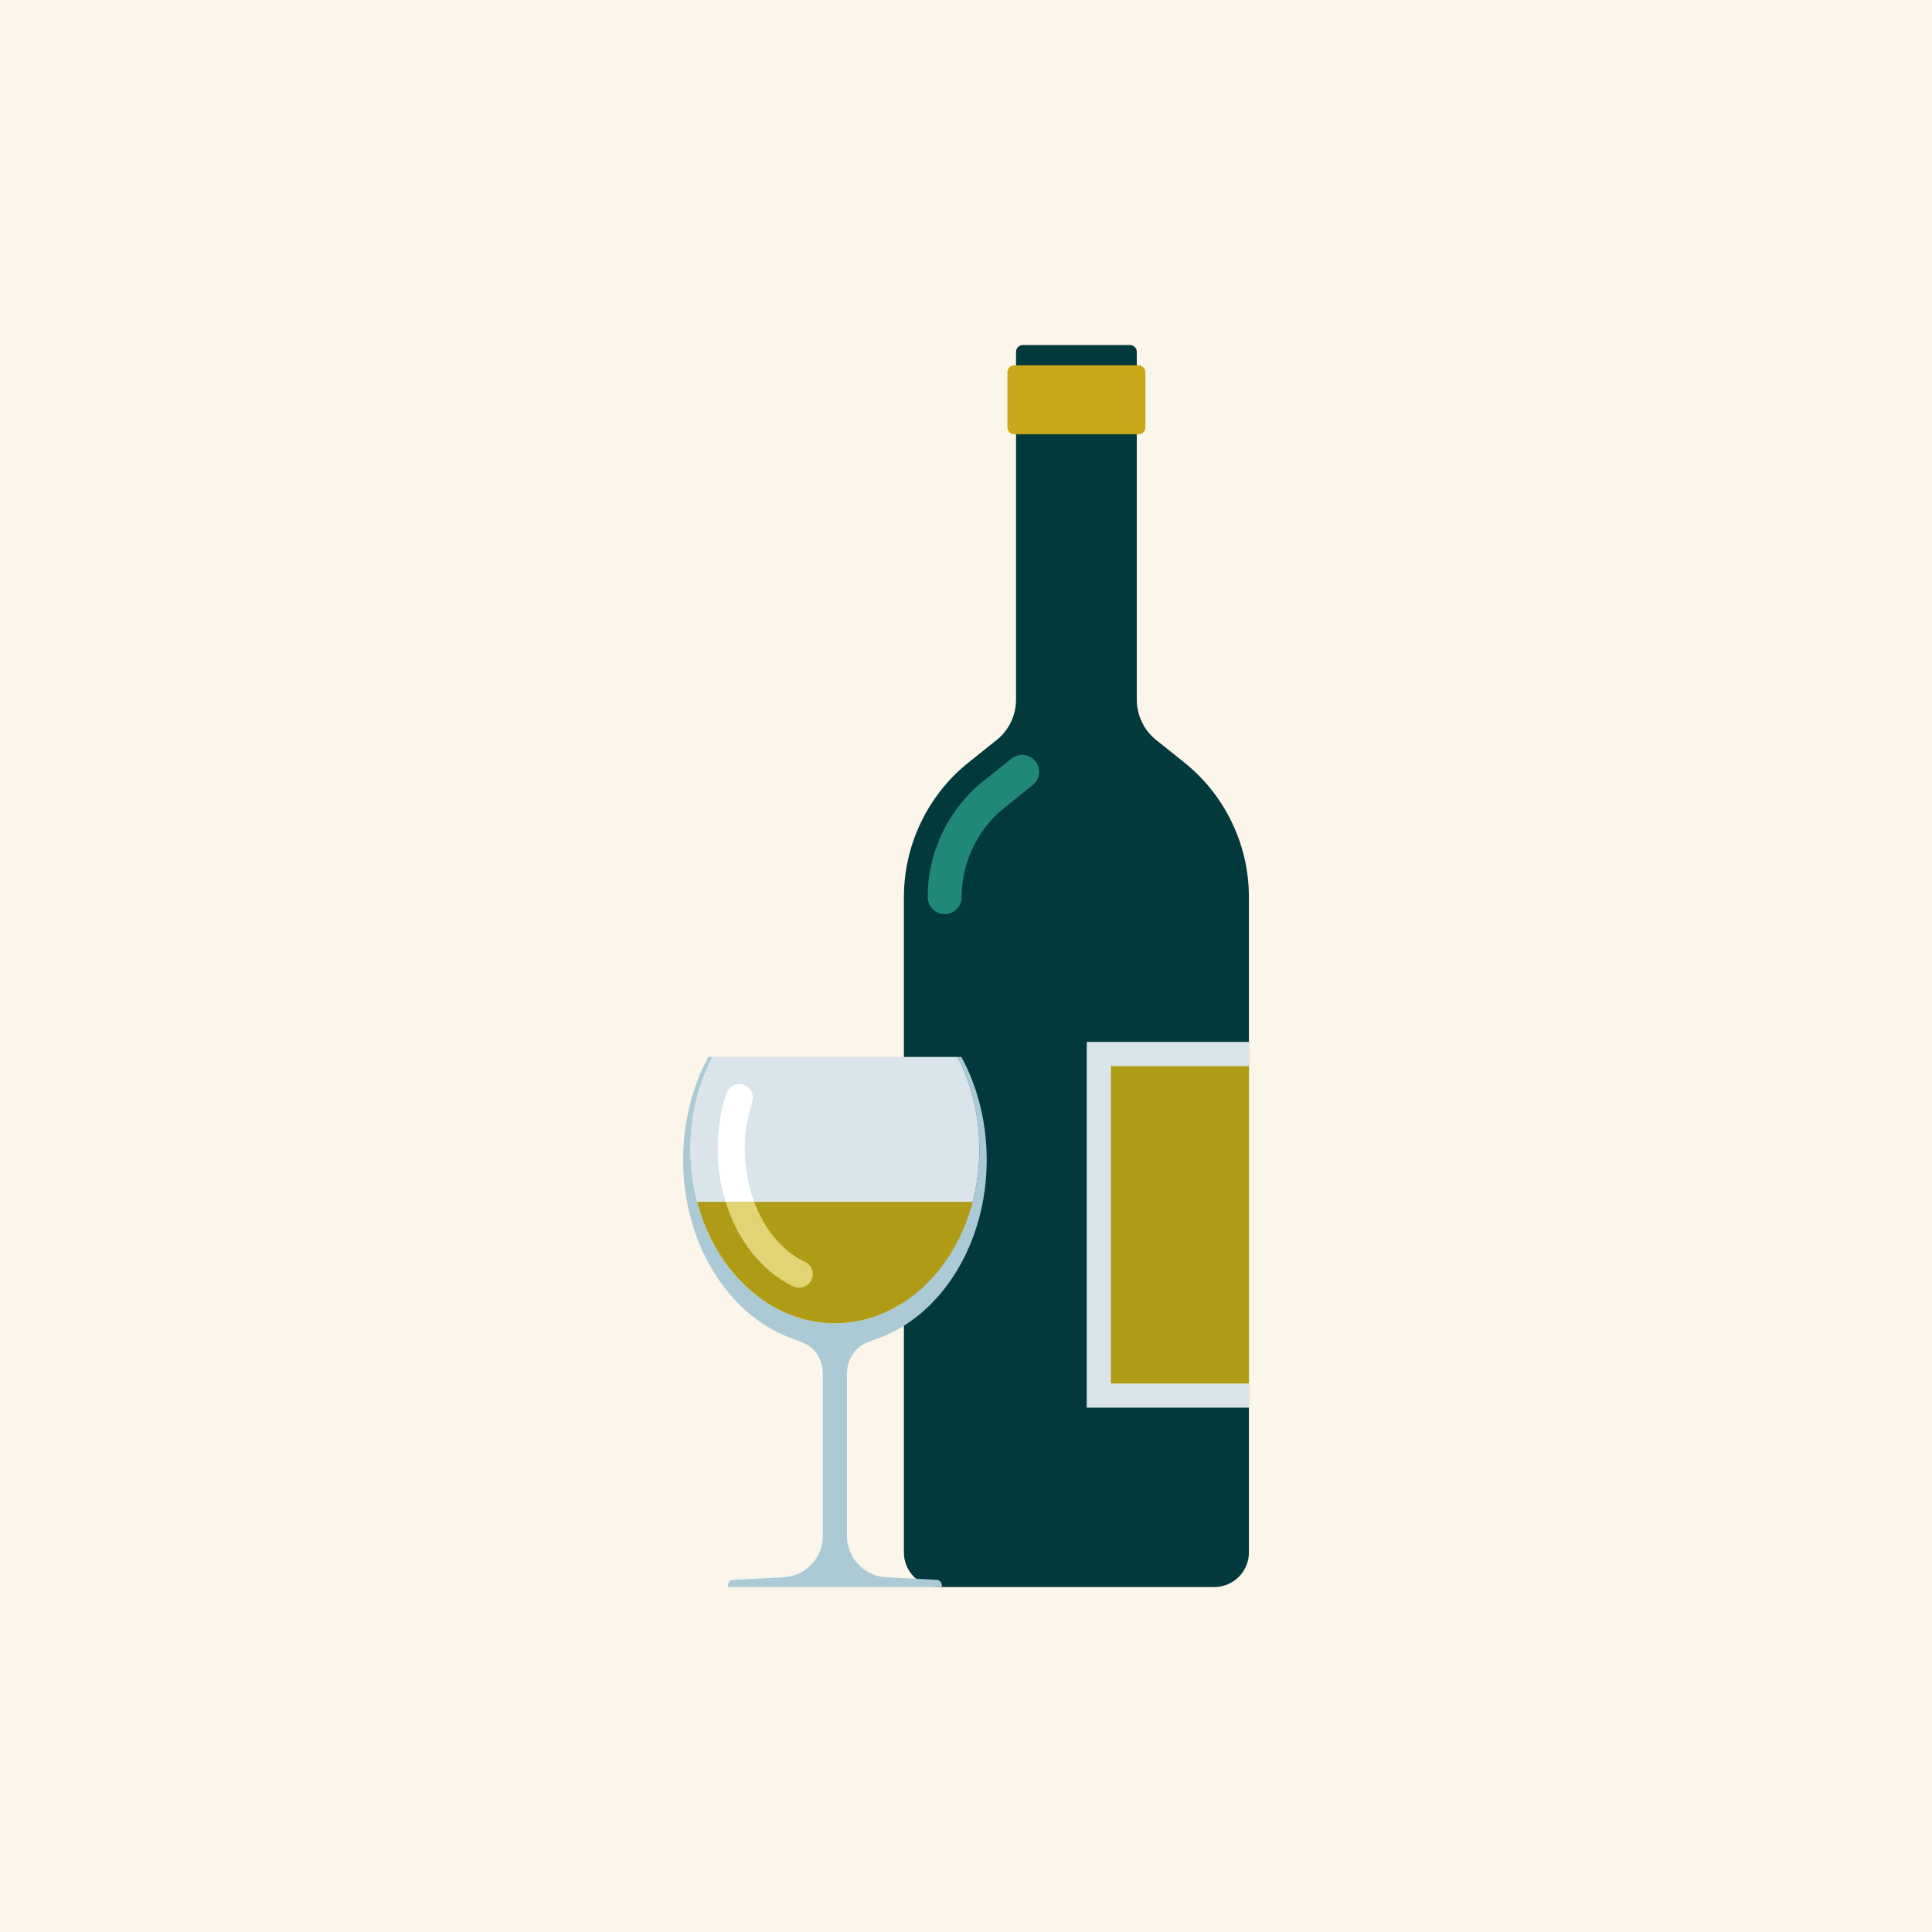
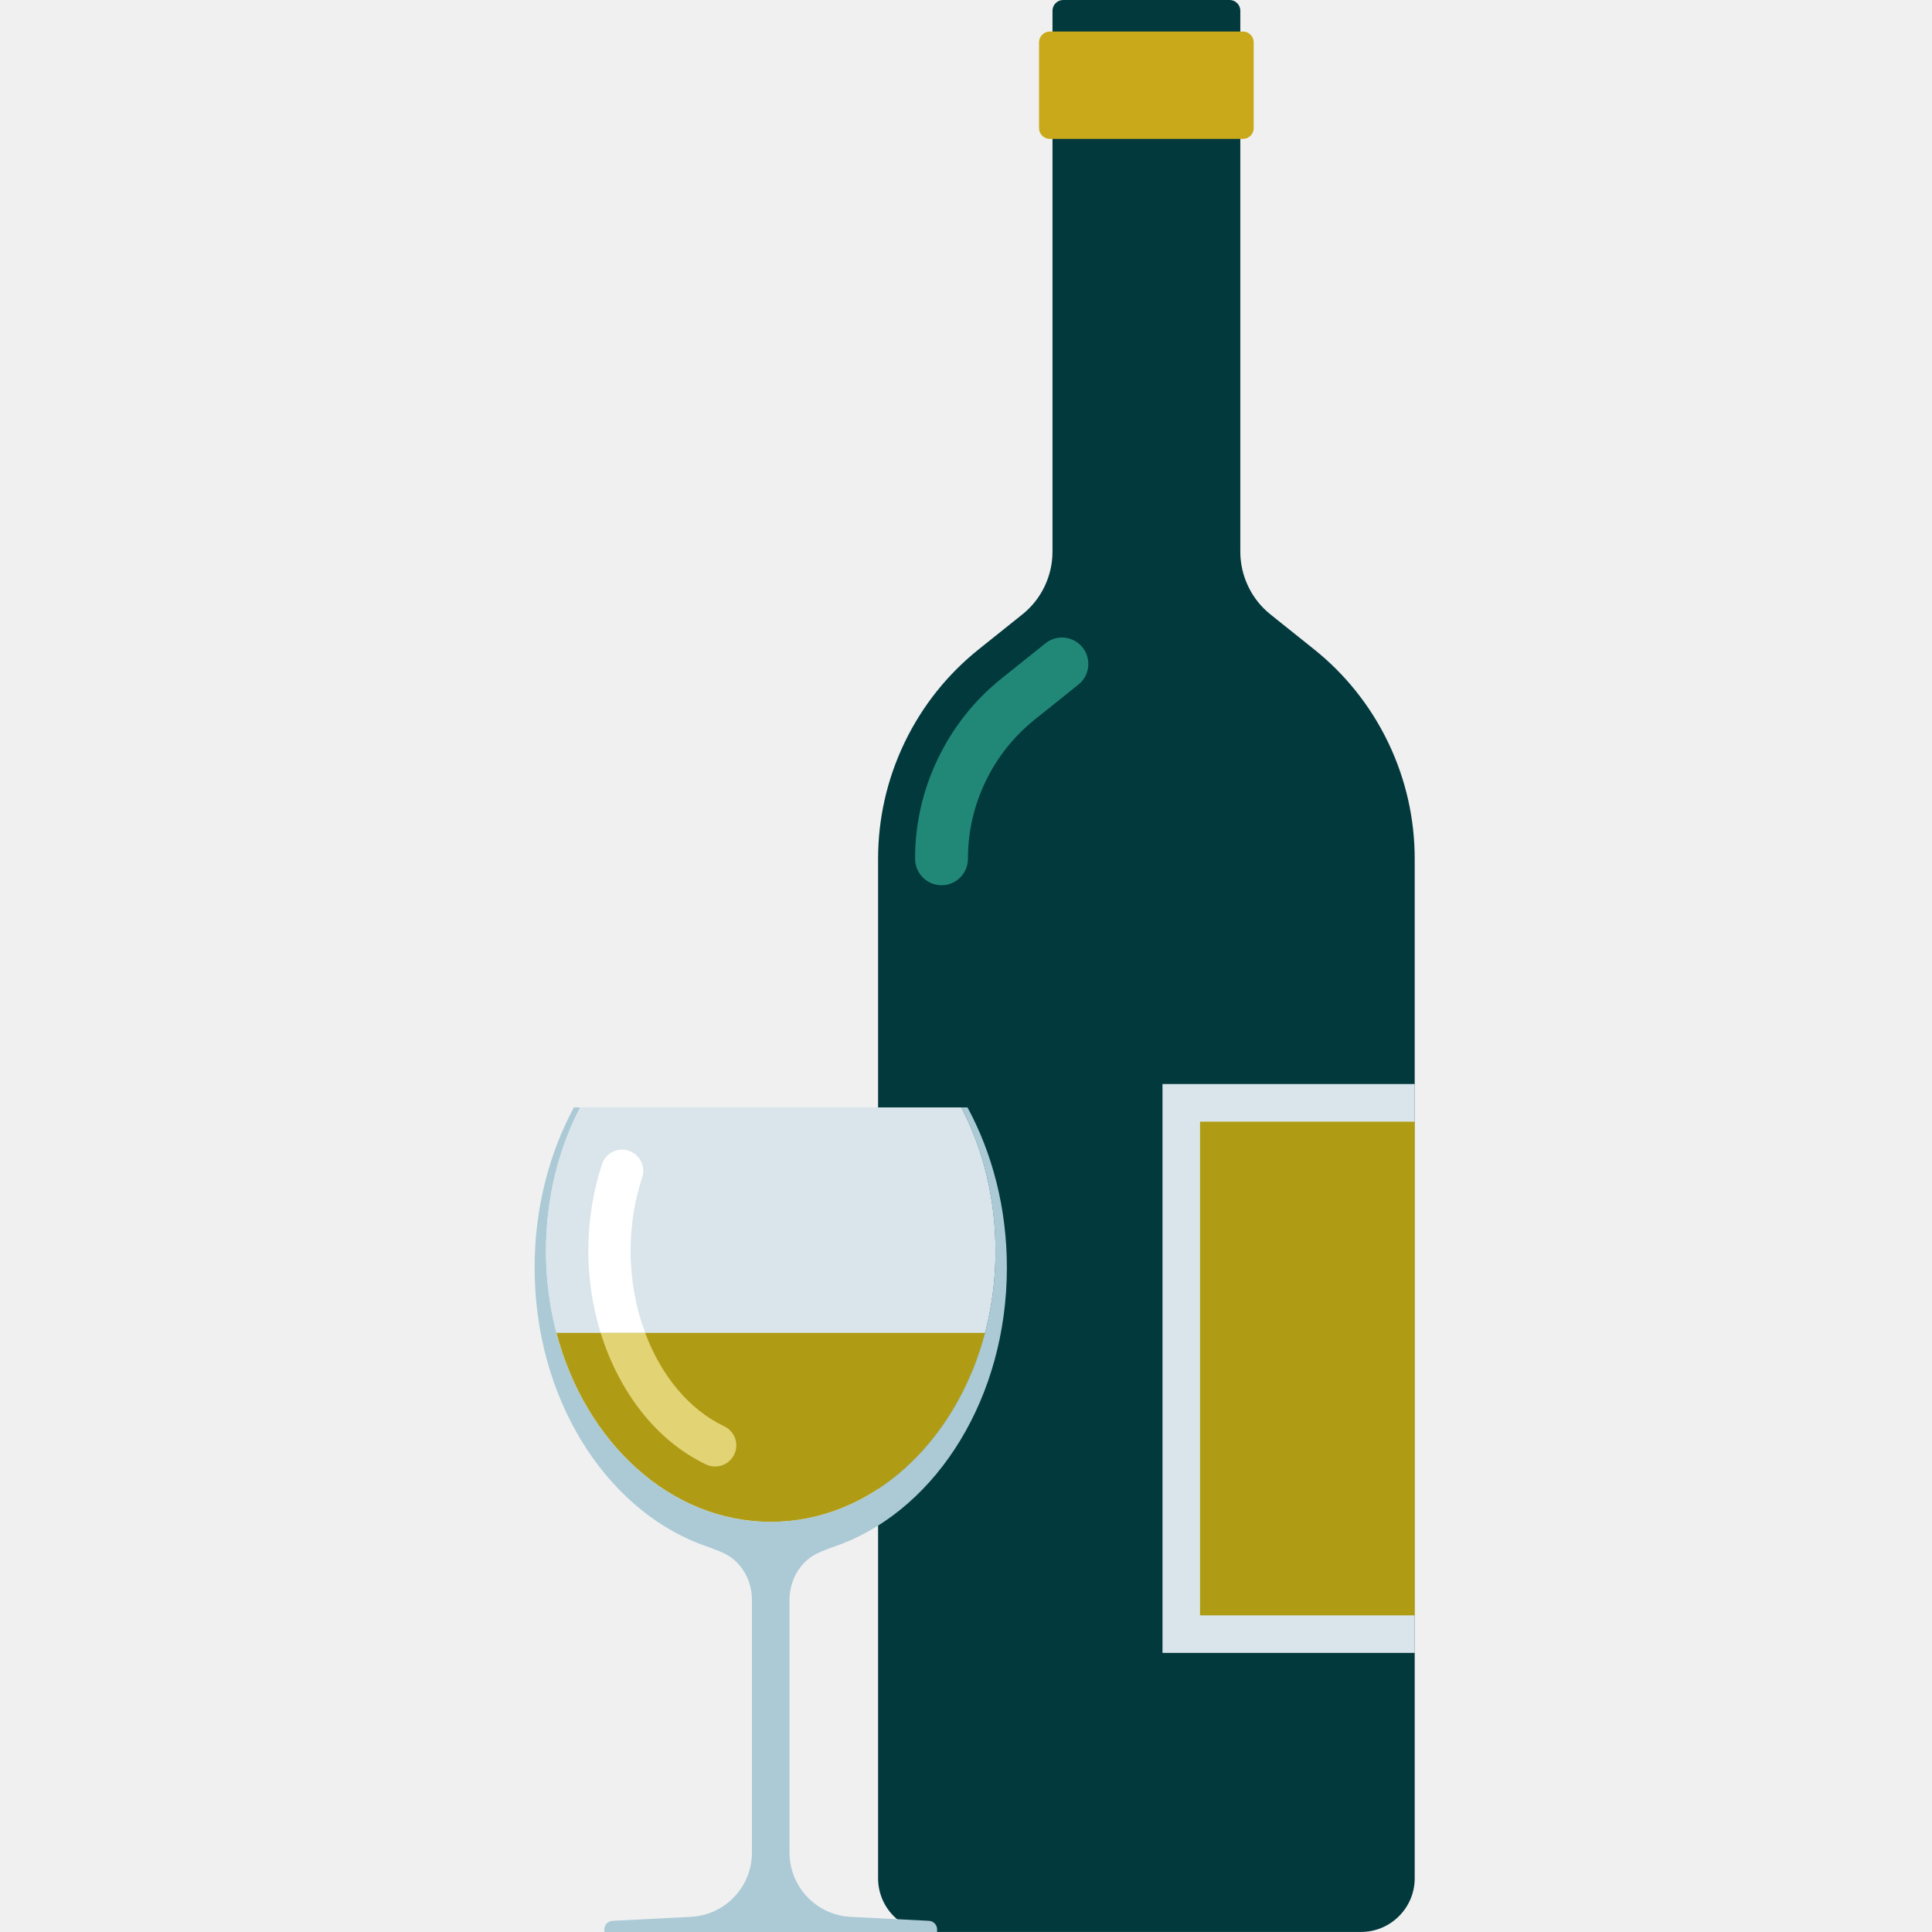
- <svg xmlns="http://www.w3.org/2000/svg" version="1.1" id="Capa_1" x="0px" y="0px" viewBox="0 0 512 512" style="enable-background:new 0 0 512 512;" xml:space="preserve" width="300" height="300">
-   <rect width="512" height="512" x="0" y="0" shape="true" transform="matrix(1,0,0,1,0,0)" fill-opacity="1" fill="#fbf5ea" />
-   <g width="100%" height="100%" transform="matrix(1,0,0,1,0,0)">
-     <circle style="" cx="256" cy="256" r="256" fill="#c1d354" fill-opacity="0" data-original-color="#c1d354ff" stroke="none" stroke-opacity="1" />
-     <path style="" d="M215.084,414.572c-2.017,2.12-4.649,3.254-7.355,3.397l-13.422,0.699  c-0.366,0.036-0.73,0.182-0.991,0.435c-0.253,0.292-0.399,0.66-0.399,1.024v0.435l90.015,90.017  c114.289-11.95,206.136-99.108,225.313-211.095L300.728,91.971c-0.366-0.366-0.842-0.548-1.313-0.548h-10.058h-18.289  c-0.44,0-0.914,0.182-1.28,0.548c-0.369,0.366-0.548,0.806-0.548,1.277v3.548h-0.443c-0.069,0-0.148,0-0.218,0.044  c-0.02,0-0.044,0.013-0.061,0.018c-0.179,0.028-0.353,0.067-0.509,0.143c-0.095,0.041-0.172,0.113-0.264,0.174  c-0.087,0.064-0.182,0.12-0.261,0.197c-0.097,0.105-0.166,0.23-0.241,0.353c-0.046,0.074-0.1,0.131-0.133,0.207  c-0.087,0.212-0.141,0.445-0.141,0.694v14.625c0,0.256,0.054,0.502,0.148,0.727h0.008c0.105,0.238,0.264,0.443,0.453,0.62  c0.067,0.069,0.141,0.136,0.197,0.189l1.462,1.503v69.12c0,1.974-0.407,4.017-1.354,5.921c-0.911,1.938-2.232,3.548-3.766,4.79  l-7.427,5.926c-5.194,4.129-9.582,9.472-12.652,15.872c-3.072,6.4-4.5,13.169-4.5,19.82v42.35H187.73  c-4.247,7.831-6.694,17.193-6.694,27.282c0,1.672,0.087,3.315,0.218,4.938c0.044,0.474,0.092,0.927,0.141,1.393  c0.125,1.226,0.294,2.435,0.494,3.633c0.074,0.425,0.133,0.85,0.212,1.272c0.302,1.569,0.643,3.126,1.062,4.636  c0.005,0.033,0.02,0.054,0.028,0.079c0.415,1.49,0.899,2.931,1.418,4.347c0.133,0.358,0.274,0.709,0.415,1.06  c0.458,1.167,0.952,2.304,1.482,3.423c0.125,0.269,0.246,0.548,0.387,0.812c1.37,2.772,2.957,5.345,4.733,7.721  c0.141,0.189,0.284,0.374,0.428,0.563c0.85,1.103,1.741,2.163,2.668,3.164c0.036,0.038,0.061,0.077,0.097,0.113  c0.018,0.026,0.044,0.044,0.056,0.064c0.568,0.607,1.16,1.185,1.756,1.756c0.143,0.133,0.274,0.287,0.417,0.415l20.992,20.992  v39.276C218.043,409.743,217.057,412.449,215.084,414.572z" fill="#9db138" fill-opacity="0" data-original-color="#9db138ff" stroke="none" stroke-opacity="1" />
-     <path style="" d="M306.404,196.114c-1.559-1.242-2.872-2.844-3.791-4.769c-0.919-1.917-1.354-3.94-1.354-5.942V93.261  c0-0.471-0.174-0.937-0.538-1.293c-0.356-0.358-0.824-0.538-1.29-0.538h-28.344c-0.471,0-0.937,0.179-1.293,0.538  c-0.358,0.356-0.533,0.822-0.533,1.293v92.145c0,2.002-0.435,4.024-1.352,5.942c-0.922,1.925-2.237,3.525-3.794,4.769l-7.411,5.926  c-5.197,4.157-9.572,9.503-12.644,15.9c-3.072,6.392-4.513,13.156-4.513,19.802V411.43c0,2.335,0.891,4.675,2.675,6.459  c1.784,1.784,4.124,2.683,6.461,2.683h73.144c2.345,0,4.677-0.899,6.461-2.683c1.789-1.784,2.683-4.124,2.683-6.459V237.745  c0-6.648-1.441-13.412-4.511-19.802c-3.075-6.397-7.45-11.743-12.646-15.9L306.404,196.114z" fill="#01393d" fill-opacity="1" data-original-color="#34495eff" stroke="none" stroke-opacity="1" />
-     <path style="" d="M250.353,242.248c-2.486,0-4.506-2.02-4.506-4.506c0-5.96,1.311-11.704,3.894-17.07  c2.578-5.368,6.244-9.979,10.9-13.704l7.411-5.932c1.938-1.562,4.774-1.247,6.328,0.699c1.556,1.938,1.242,4.777-0.699,6.328  l-7.414,5.934c-3.587,2.872-6.421,6.433-8.407,10.578c-1.994,4.137-3.005,8.568-3.005,13.166  C254.856,240.23,252.841,242.248,250.353,242.248z" fill="#218777" fill-opacity="1" data-original-color="#5c7d99ff" stroke="none" stroke-opacity="1" />
-     <path style="" d="M303.539,113.26c0,1.009-0.817,1.828-1.82,1.828h-32.916c-1.004,0-1.833-0.822-1.833-1.828V98.627  c0-1.006,0.829-1.825,1.833-1.825h32.916c1.004,0,1.82,0.822,1.82,1.825V113.26z" fill="#c9a91a" fill-opacity="1" data-original-color="#283a4dff" stroke="none" stroke-opacity="1" />
-     <rect x="288" y="276.122" style="" width="42.975" height="96.916" fill="#d9e5ea" fill-opacity="1" data-original-color="#f2f9ffff" stroke="none" stroke-opacity="1" />
-     <rect x="294.4" y="282.522" style="" width="36.57" height="84.111" fill="#af9c14" fill-opacity="1" data-original-color="#ff8e31ff" stroke="none" stroke-opacity="1" />
-     <path style="" d="M226.481,358.2c1.37-1.687,2.929-2.294,4.803-3.005c0.425-0.159,1.664-0.586,2.097-0.753  c16.289-6.313,28.109-24.996,28.109-47.068c0-10.084-2.476-19.464-6.707-27.282h-1.055c3.681,7.091,5.819,15.465,5.819,24.448  c0,25.485-17.139,46.144-38.287,46.144c-21.151,0-38.292-20.659-38.292-46.144c0-8.983,2.138-17.357,5.819-24.448h-1.06  c-4.229,7.821-6.697,17.198-6.697,27.282c0,22.072,11.814,40.755,28.104,47.068c0.428,0.164,1.672,0.594,2.092,0.753  c1.882,0.712,3.441,1.318,4.803,3.005c1.37,1.697,2.028,3.722,2.028,5.737v43.098c0,2.701-0.986,5.407-2.982,7.521  c-2.002,2.12-4.641,3.269-7.332,3.43l-13.44,0.684c-0.361,0.013-0.717,0.166-0.986,0.451c-0.266,0.282-0.399,0.645-0.399,1.011  v0.443h28.344h28.339v-0.443c0-0.366-0.133-0.727-0.402-1.011c-0.266-0.282-0.625-0.438-0.986-0.451l-13.443-0.684  c-2.693-0.161-5.332-1.311-7.332-3.43c-1.989-2.115-2.982-4.823-2.982-7.521v-43.098C224.458,361.923,225.119,359.898,226.481,358.2  z" fill="#abcad6" fill-opacity="1" data-original-color="#e1effaff" stroke="none" stroke-opacity="1" />
-     <path style="" d="M188.79,280.092c-3.681,7.091-5.819,15.465-5.819,24.448c0,25.485,17.144,46.144,38.292,46.144  c21.146,0,38.287-20.659,38.287-46.144c0-8.983-2.138-17.357-5.819-24.448H188.79z" fill="#d9e5ea" fill-opacity="1" data-original-color="#f2f9ffff" stroke="none" stroke-opacity="1" />
-     <path style="" d="M184.753,318.5c4.908,18.652,19.395,32.184,36.511,32.184c17.108,0,31.59-13.532,36.495-32.184  H184.753L184.753,318.5z" fill="#af9c14" fill-opacity="1" data-original-color="#ff8e31ff" stroke="none" stroke-opacity="1" />
-     <path style="" d="M199.864,318.5c-1.595-4.265-2.478-9.019-2.478-13.96c0-4.332,0.66-8.543,1.971-12.508  c0.622-1.889-0.404-3.93-2.294-4.547c-1.897-0.648-3.93,0.399-4.552,2.291c-1.549,4.698-2.335,9.661-2.335,14.766  c0,4.856,0.748,9.569,2.107,13.96h7.58V318.5z" fill="#ffffff" fill-opacity="1" data-original-color="#ffffffff" stroke="none" stroke-opacity="1" />
-     <path style="" d="M210.243,340.923c0.499,0.233,1.019,0.346,1.539,0.346c1.349,0,2.639-0.758,3.259-2.058  c0.855-1.797,0.087-3.948-1.71-4.797c-6.008-2.849-10.765-8.673-13.468-15.913h-7.58  C195.418,328.622,201.866,336.947,210.243,340.923z" fill="#e2d375" fill-opacity="1" data-original-color="#ffcb7cff" stroke="none" stroke-opacity="1" />
-     <g>
- </g>
-     <g>
- </g>
-     <g>
- </g>
-     <g>
- </g>
-     <g>
- </g>
-     <g>
- </g>
-     <g>
- </g>
-     <g>
- </g>
-     <g>
- </g>
-     <g>
- </g>
-     <g>
- </g>
-     <g>
- </g>
-     <g>
- </g>
-     <g>
- </g>
-     <g>
- </g>
+ <svg xmlns="http://www.w3.org/2000/svg" width="300" height="300" viewBox="0 0 300 300" fill="none">
+   <g clip-path="url(#clip0_636_20408)">
+     <path d="M197.284 95.412C195.863 94.28 194.666 92.82 193.829 91.066C192.991 89.318 192.595 87.475 192.595 85.65V1.669C192.595 1.24 192.436 0.815 192.104 0.49C191.78 0.164 191.353 0 190.929 0H165.095C164.666 0 164.241 0.163 163.917 0.49C163.59 0.815 163.431 1.24 163.431 1.669V85.653C163.431 87.477 163.034 89.32 162.199 91.068C161.358 92.823 160.16 94.281 158.741 95.415L151.986 100.816C147.249 104.605 143.262 109.477 140.462 115.308C137.662 121.134 136.349 127.298 136.349 133.356V291.657C136.349 293.786 137.161 295.918 138.787 297.544C140.413 299.17 142.545 299.99 144.675 299.99H211.341C213.478 299.99 215.604 299.17 217.23 297.544C218.86 295.918 219.675 293.786 219.675 291.657V133.356C219.675 127.297 218.362 121.132 215.564 115.308C212.761 109.477 208.774 104.605 204.038 100.816L197.284 95.412Z" fill="#01393D" />
+     <path d="M146.199 137.459C143.933 137.459 142.092 135.618 142.092 133.353C142.092 127.92 143.287 122.685 145.641 117.794C147.991 112.902 151.332 108.699 155.575 105.304L162.33 99.898C164.096 98.474 166.681 98.761 168.098 100.535C169.516 102.301 169.23 104.889 167.461 106.302L160.703 111.711C157.434 114.328 154.851 117.574 153.041 121.352C151.223 125.122 150.302 129.161 150.302 133.352C150.303 135.62 148.466 137.459 146.199 137.459Z" fill="#218777" />
+     <path d="M194.673 19.899C194.673 20.818 193.928 21.565 193.014 21.565H163.013C162.098 21.565 161.343 20.816 161.343 19.899V6.562C161.343 5.645 162.098 4.898 163.013 4.898H193.014C193.929 4.898 194.673 5.648 194.673 6.562V19.899Z" fill="#C9A91A" />
+     <path d="M219.68 168.328H180.512V256.66H219.68V168.328Z" fill="#D9E5EA" />
+     <path d="M219.674 174.172H186.343V250.833H219.674V174.172Z" fill="#AF9C14" />
+     <path d="M124.44 243.151C125.689 241.613 127.11 241.06 128.818 240.412C129.205 240.267 130.334 239.878 130.729 239.726C145.575 233.972 156.348 216.944 156.348 196.827C156.348 187.636 154.092 179.086 150.235 171.961H149.274C152.629 178.424 154.577 186.056 154.577 194.244C154.577 217.471 138.956 236.301 119.681 236.301C100.404 236.301 84.781 217.471 84.781 194.244C84.781 186.056 86.73 178.424 90.085 171.961H89.118C85.264 179.089 83.015 187.636 83.015 196.827C83.015 216.944 93.782 233.972 108.629 239.726C109.02 239.875 110.153 240.267 110.536 240.412C112.251 241.061 113.672 241.613 114.914 243.151C116.162 244.698 116.762 246.543 116.762 248.38V287.661C116.762 290.122 115.863 292.589 114.044 294.515C112.22 296.448 109.814 297.495 107.362 297.642L95.112 298.265C94.783 298.277 94.459 298.416 94.213 298.676C93.971 298.933 93.85 299.264 93.85 299.598V300.001H119.683H145.512V299.598C145.512 299.264 145.391 298.935 145.146 298.676C144.903 298.419 144.576 298.277 144.247 298.265L131.995 297.642C129.54 297.495 127.135 296.447 125.312 294.515C123.499 292.588 122.594 290.12 122.594 287.661V248.38C122.596 246.544 123.199 244.698 124.44 243.151Z" fill="#ABCAD6" />
+     <path d="M90.088 171.961C86.733 178.424 84.784 186.056 84.784 194.244C84.784 217.471 100.41 236.301 119.685 236.301C138.958 236.301 154.581 217.471 154.581 194.244C154.581 186.056 152.632 178.424 149.277 171.961H90.088Z" fill="#D9E5EA" />
+     <path d="M86.41 206.969C90.883 223.969 104.087 236.302 119.687 236.302C135.28 236.302 148.479 223.969 152.95 206.969H86.41Z" fill="#AF9C14" />
+     <path d="M100.181 206.959C98.728 203.072 97.923 198.739 97.923 194.235C97.923 190.287 98.525 186.449 99.719 182.835C100.286 181.113 99.351 179.253 97.629 178.691C95.9 178.1 94.047 179.054 93.48 180.779C92.068 185.061 91.352 189.584 91.352 194.237C91.352 198.663 92.033 202.959 93.272 206.961H100.181L100.181 206.959Z" fill="white" />
+     <path d="M109.641 227.405C110.096 227.617 110.57 227.72 111.043 227.72C112.273 227.72 113.449 227.029 114.014 225.844C114.793 224.207 114.093 222.246 112.455 221.472C106.979 218.876 102.644 213.567 100.18 206.969H93.272C96.129 216.193 102.006 223.781 109.641 227.405Z" fill="#E2D375" />
  </g>
+   <defs>
+     <clipPath id="clip0_636_20408">
+       <rect width="300" height="300" fill="white" />
+     </clipPath>
+   </defs>
</svg>
